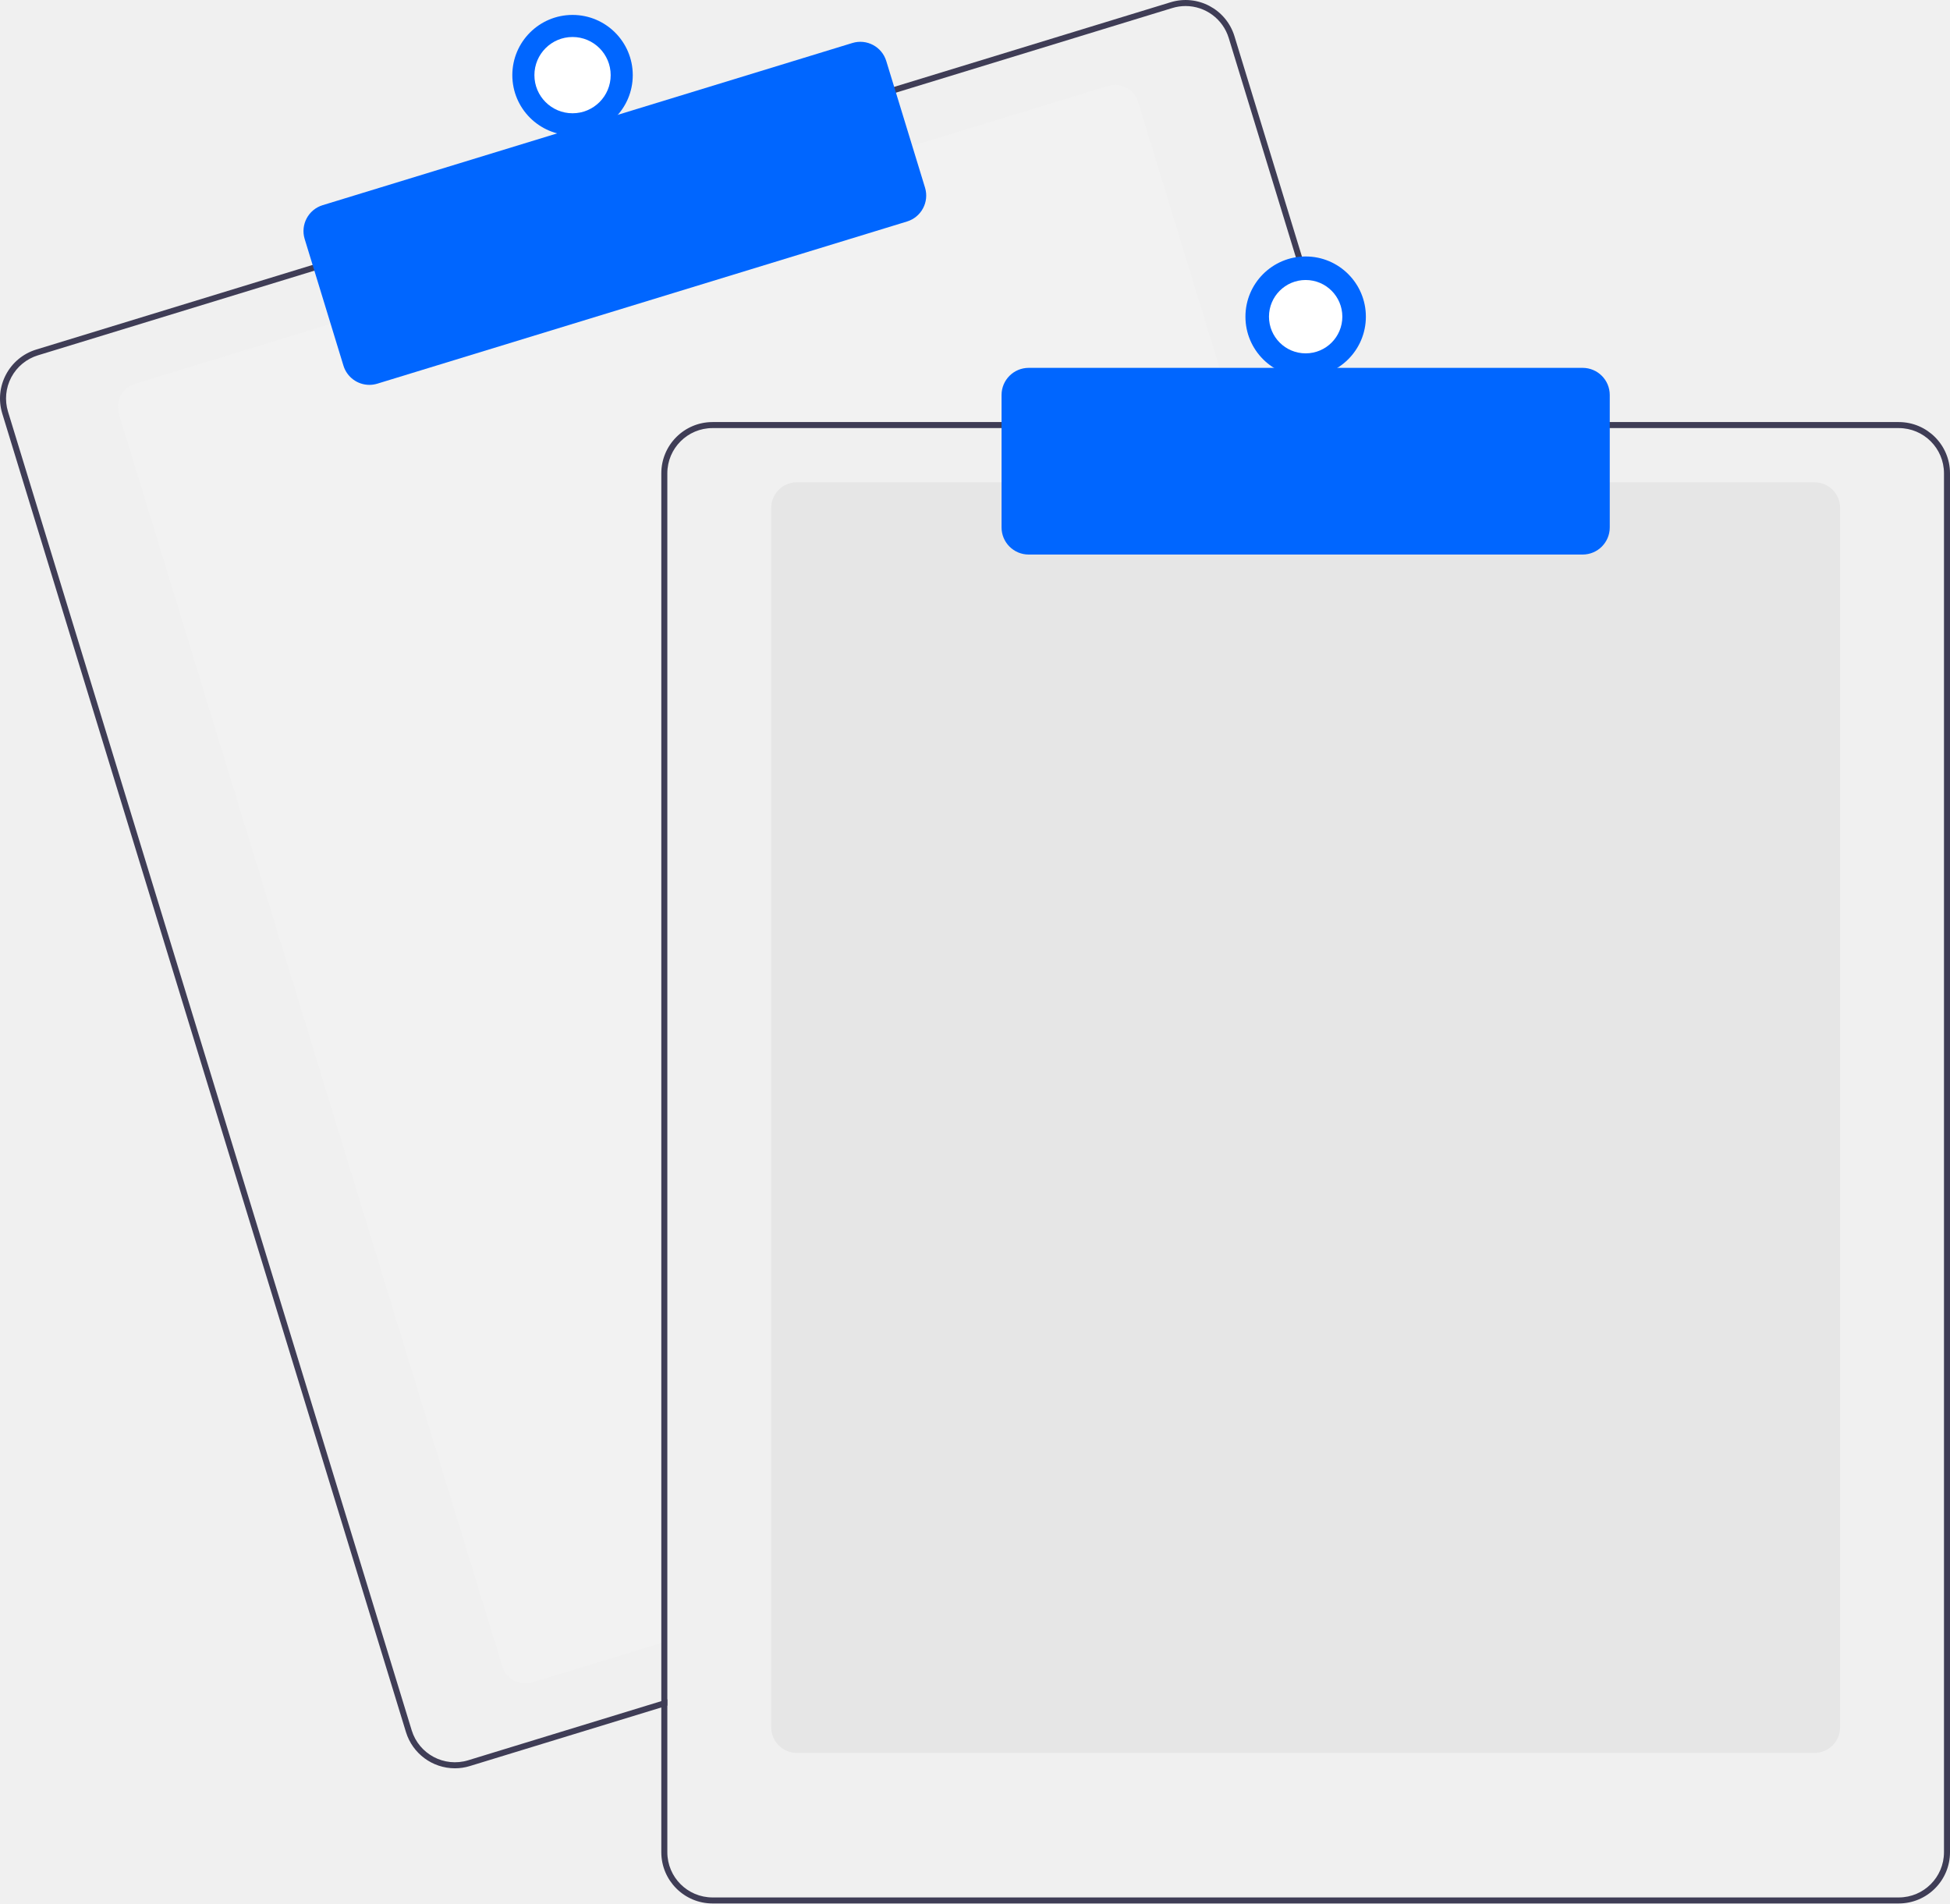
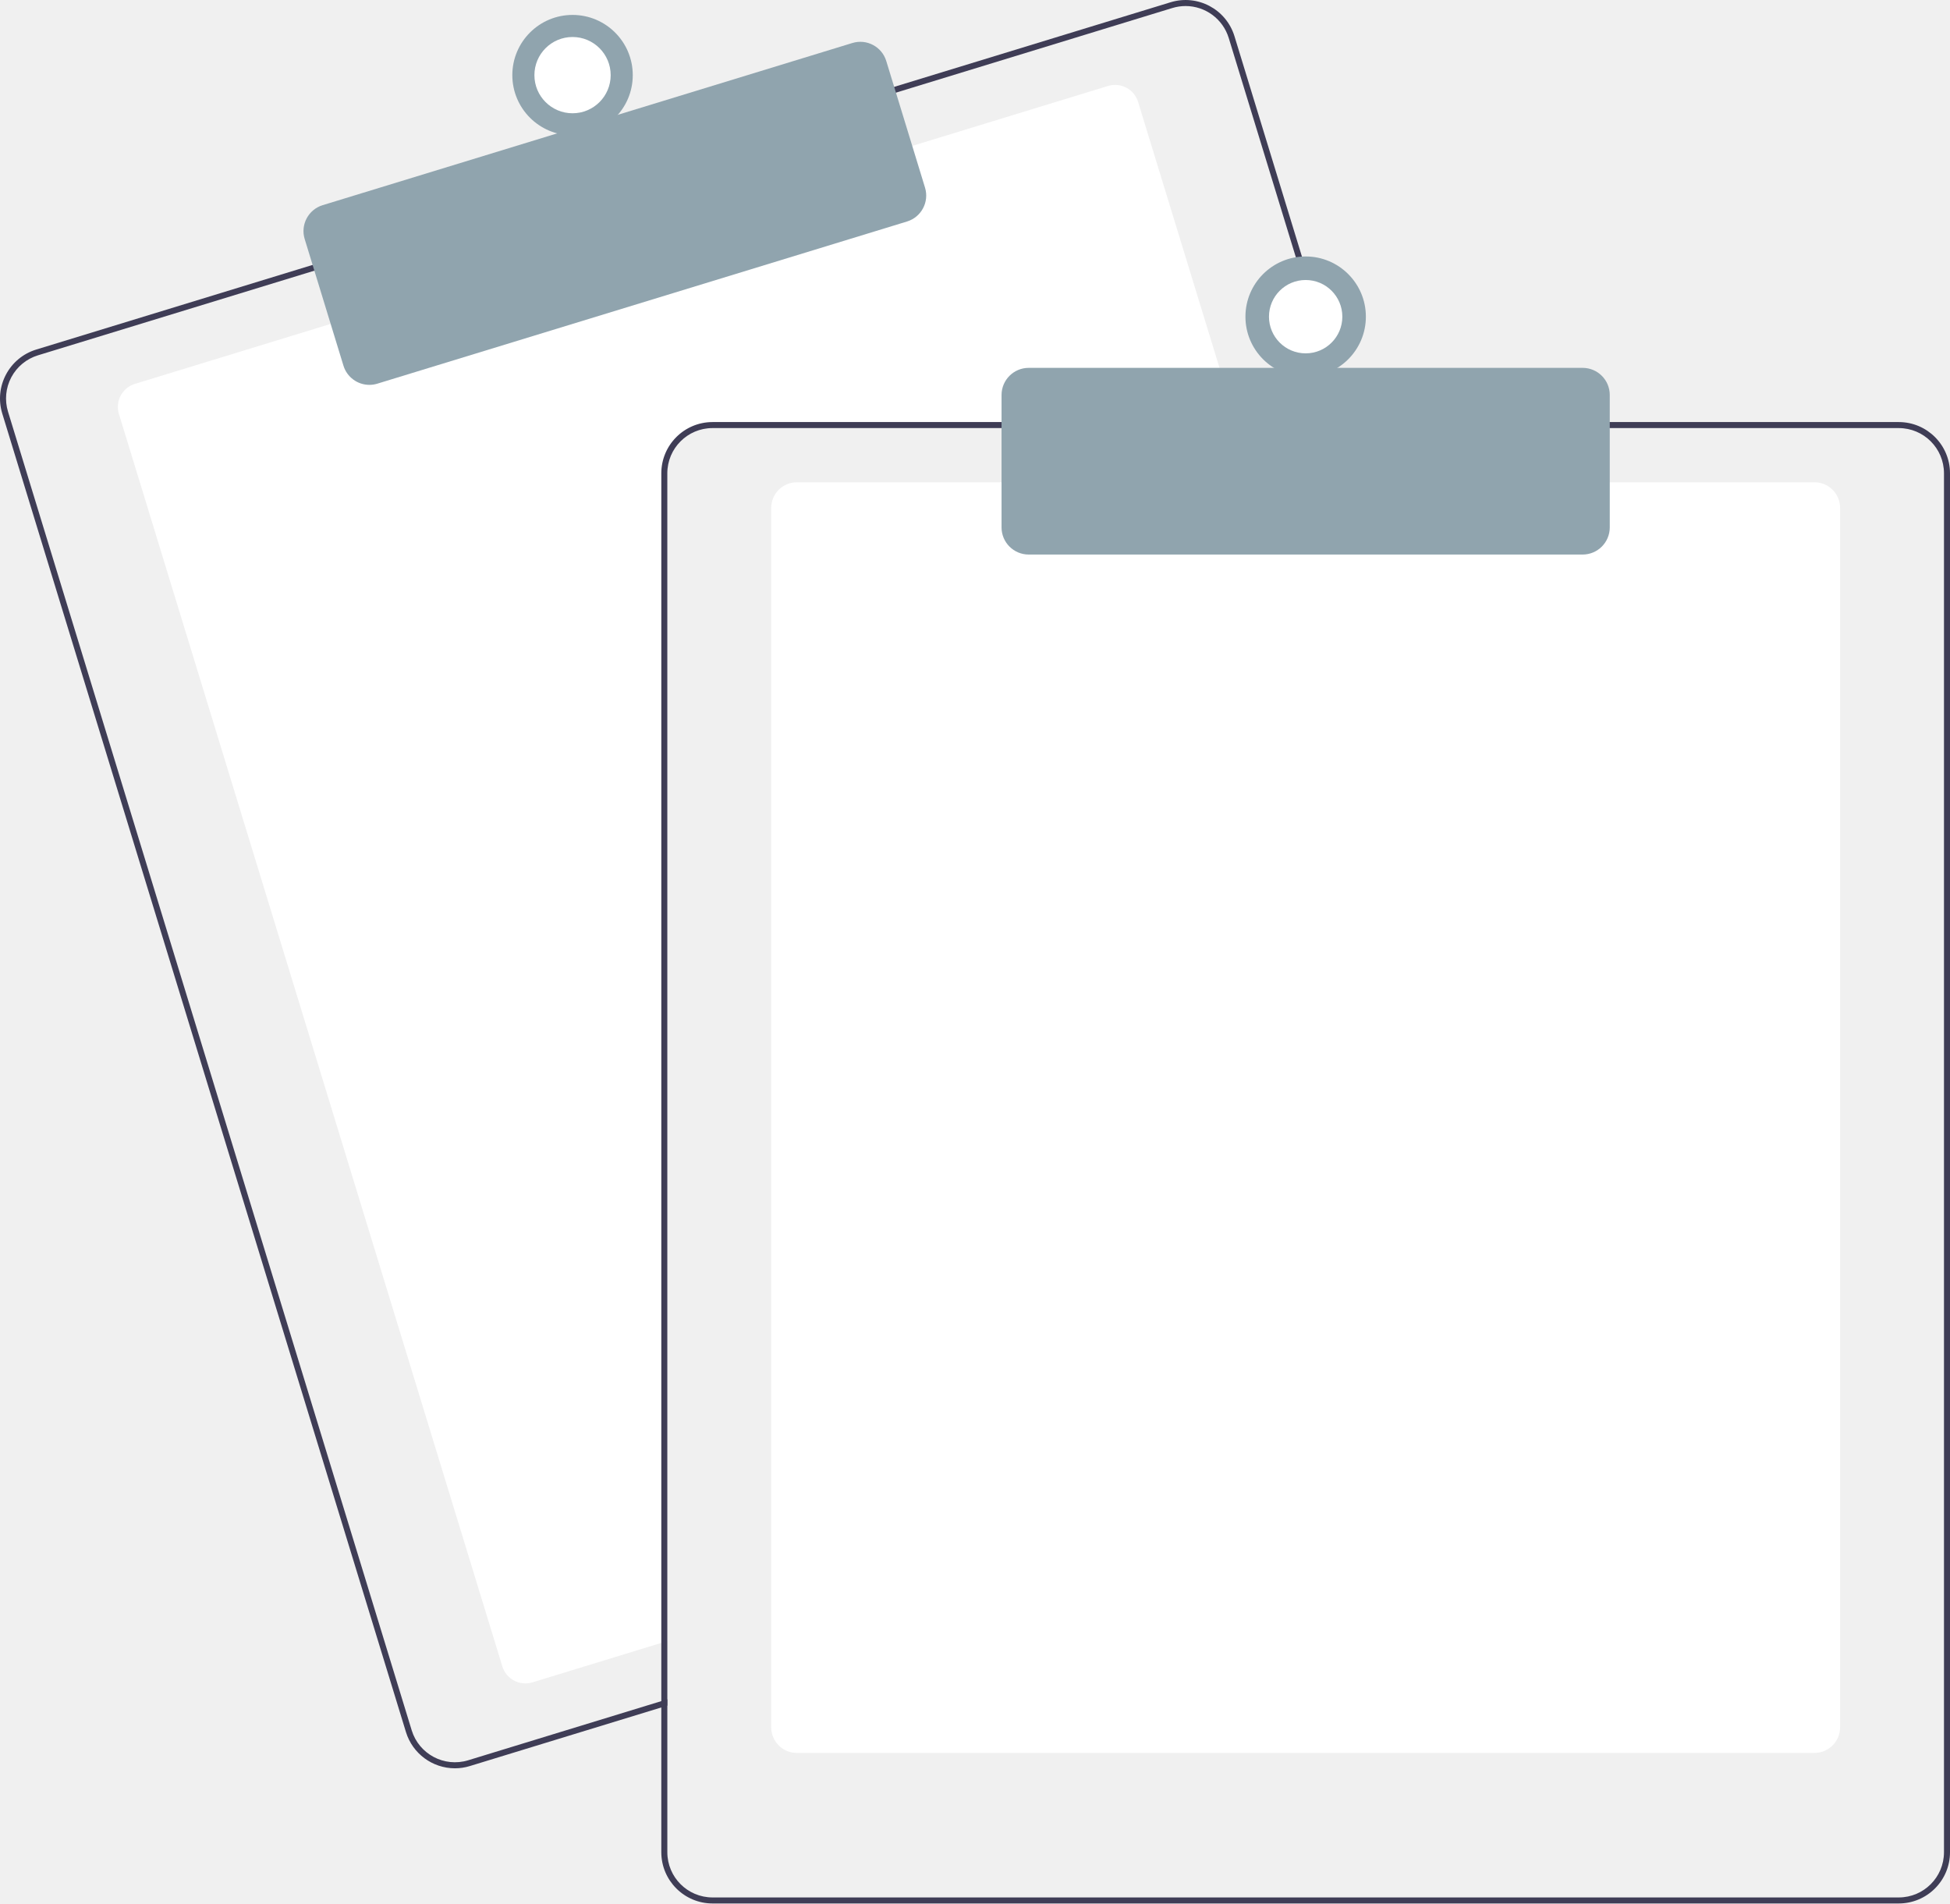
<svg xmlns="http://www.w3.org/2000/svg" data-name="Layer 1" width="647.636" height="632.174" viewBox="0 0 647.636 632.174">
-   <path d="M687.328,276.087H512.818a15.018,15.018,0,0,0-15,15v387.85l-2,.61-42.81,13.11a8.007,8.007,0,0,1-9.99-5.31L315.678,271.397a8.003,8.003,0,0,1,5.31-9.99l65.97-20.2,191.25-58.54,65.97-20.2a7.989,7.989,0,0,1,9.99,5.3l32.55,106.32Z" transform="translate(-276.1819 -133.9131)" fill="#f2f2f2" />
+   <path d="M687.328,276.087H512.818a15.018,15.018,0,0,0-15,15v387.85l-2,.61-42.81,13.11a8.007,8.007,0,0,1-9.99-5.31L315.678,271.397a8.003,8.003,0,0,1,5.31-9.99l65.97-20.2,191.25-58.54,65.97-20.2a7.989,7.989,0,0,1,9.99,5.3l32.55,106.32Z" transform="translate(-276.1819 -133.9131)" fill="#fff" />
  <path d="M725.408,274.087l-39.23-128.14a16.994,16.994,0,0,0-21.23-11.28l-92.75,28.39L380.958,221.607l-92.75,28.4a17.015,17.015,0,0,0-11.28,21.23l134.08,437.93a17.027,17.027,0,0,0,16.26,12.03,16.789,16.789,0,0,0,4.97-.75l63.58-19.46,2-.62v-2.09l-2,.61-64.17,19.65a15.015,15.015,0,0,1-18.73-9.95l-134.07-437.94a14.979,14.979,0,0,1,9.95-18.73l92.75-28.4,191.24-58.54,92.75-28.4a15.156,15.156,0,0,1,4.41-.66,15.015,15.015,0,0,1,14.32,10.61l39.05,127.56.62,2h2.08Z" transform="translate(-276.1819 -133.9131)" fill="#3f3d56" />
-   <path d="M398.863,261.734a9.016,9.016,0,0,1-8.611-6.367l-12.88-42.072a8.999,8.999,0,0,1,5.971-11.24l175.939-53.864a9.009,9.009,0,0,1,11.241,5.971l12.88,42.072a9.01,9.01,0,0,1-5.971,11.241L401.492,261.339A8.976,8.976,0,0,1,398.863,261.734Z" transform="translate(-276.1819 -133.9131)" fill="#0066ff" />
-   <circle cx="190.154" cy="24.955" r="20" fill="#0066ff" />
+   <path d="M398.863,261.734a9.016,9.016,0,0,1-8.611-6.367l-12.88-42.072a8.999,8.999,0,0,1,5.971-11.24l175.939-53.864a9.009,9.009,0,0,1,11.241,5.971l12.88,42.072a9.01,9.01,0,0,1-5.971,11.241L401.492,261.339A8.976,8.976,0,0,1,398.863,261.734Z" transform="translate(-276.1819 -133.9131)" fill="rgb(144, 164, 174)" />
+   <circle cx="190.154" cy="24.955" r="20" fill="rgb(144, 164, 174)" />
  <circle cx="190.154" cy="24.955" r="12.665" fill="#fff" />
-   <path d="M878.818,716.087h-338a8.51,8.51,0,0,1-8.5-8.5v-405a8.51,8.51,0,0,1,8.5-8.5h338a8.51,8.51,0,0,1,8.5,8.5v405A8.51,8.51,0,0,1,878.818,716.087Z" transform="translate(-276.1819 -133.9131)" fill="#e6e6e6" />
+   <path d="M878.818,716.087h-338a8.51,8.51,0,0,1-8.5-8.5v-405a8.51,8.51,0,0,1,8.5-8.5h338a8.51,8.51,0,0,1,8.5,8.5v405A8.51,8.51,0,0,1,878.818,716.087Z" transform="translate(-276.1819 -133.9131)" fill="#fff" />
  <path d="M723.318,274.087h-210.5a17.024,17.024,0,0,0-17,17v407.8l2-.61v-407.19a15.018,15.018,0,0,1,15-15H723.938Zm183.5,0h-394a17.024,17.024,0,0,0-17,17v458a17.024,17.024,0,0,0,17,17h394a17.024,17.024,0,0,0,17-17v-458A17.024,17.024,0,0,0,906.818,274.087Zm15,475a15.018,15.018,0,0,1-15,15h-394a15.018,15.018,0,0,1-15-15v-458a15.018,15.018,0,0,1,15-15h394a15.018,15.018,0,0,1,15,15Z" transform="translate(-276.1819 -133.9131)" fill="#3f3d56" />
-   <path d="M801.818,318.087h-184a9.01,9.01,0,0,1-9-9v-44a9.01,9.01,0,0,1,9-9h184a9.01,9.01,0,0,1,9,9v44A9.01,9.01,0,0,1,801.818,318.087Z" transform="translate(-276.1819 -133.9131)" fill="#0066ff" />
-   <circle cx="433.636" cy="105.174" r="20" fill="#0066ff" />
+   <path d="M801.818,318.087h-184a9.01,9.01,0,0,1-9-9v-44a9.01,9.01,0,0,1,9-9h184a9.01,9.01,0,0,1,9,9v44A9.01,9.01,0,0,1,801.818,318.087Z" transform="translate(-276.1819 -133.9131)" fill="rgb(144, 164, 174)" />
+   <circle cx="433.636" cy="105.174" r="20" fill="rgb(144, 164, 174)" />
  <circle cx="433.636" cy="105.174" r="12.182" fill="#fff" />
</svg>
